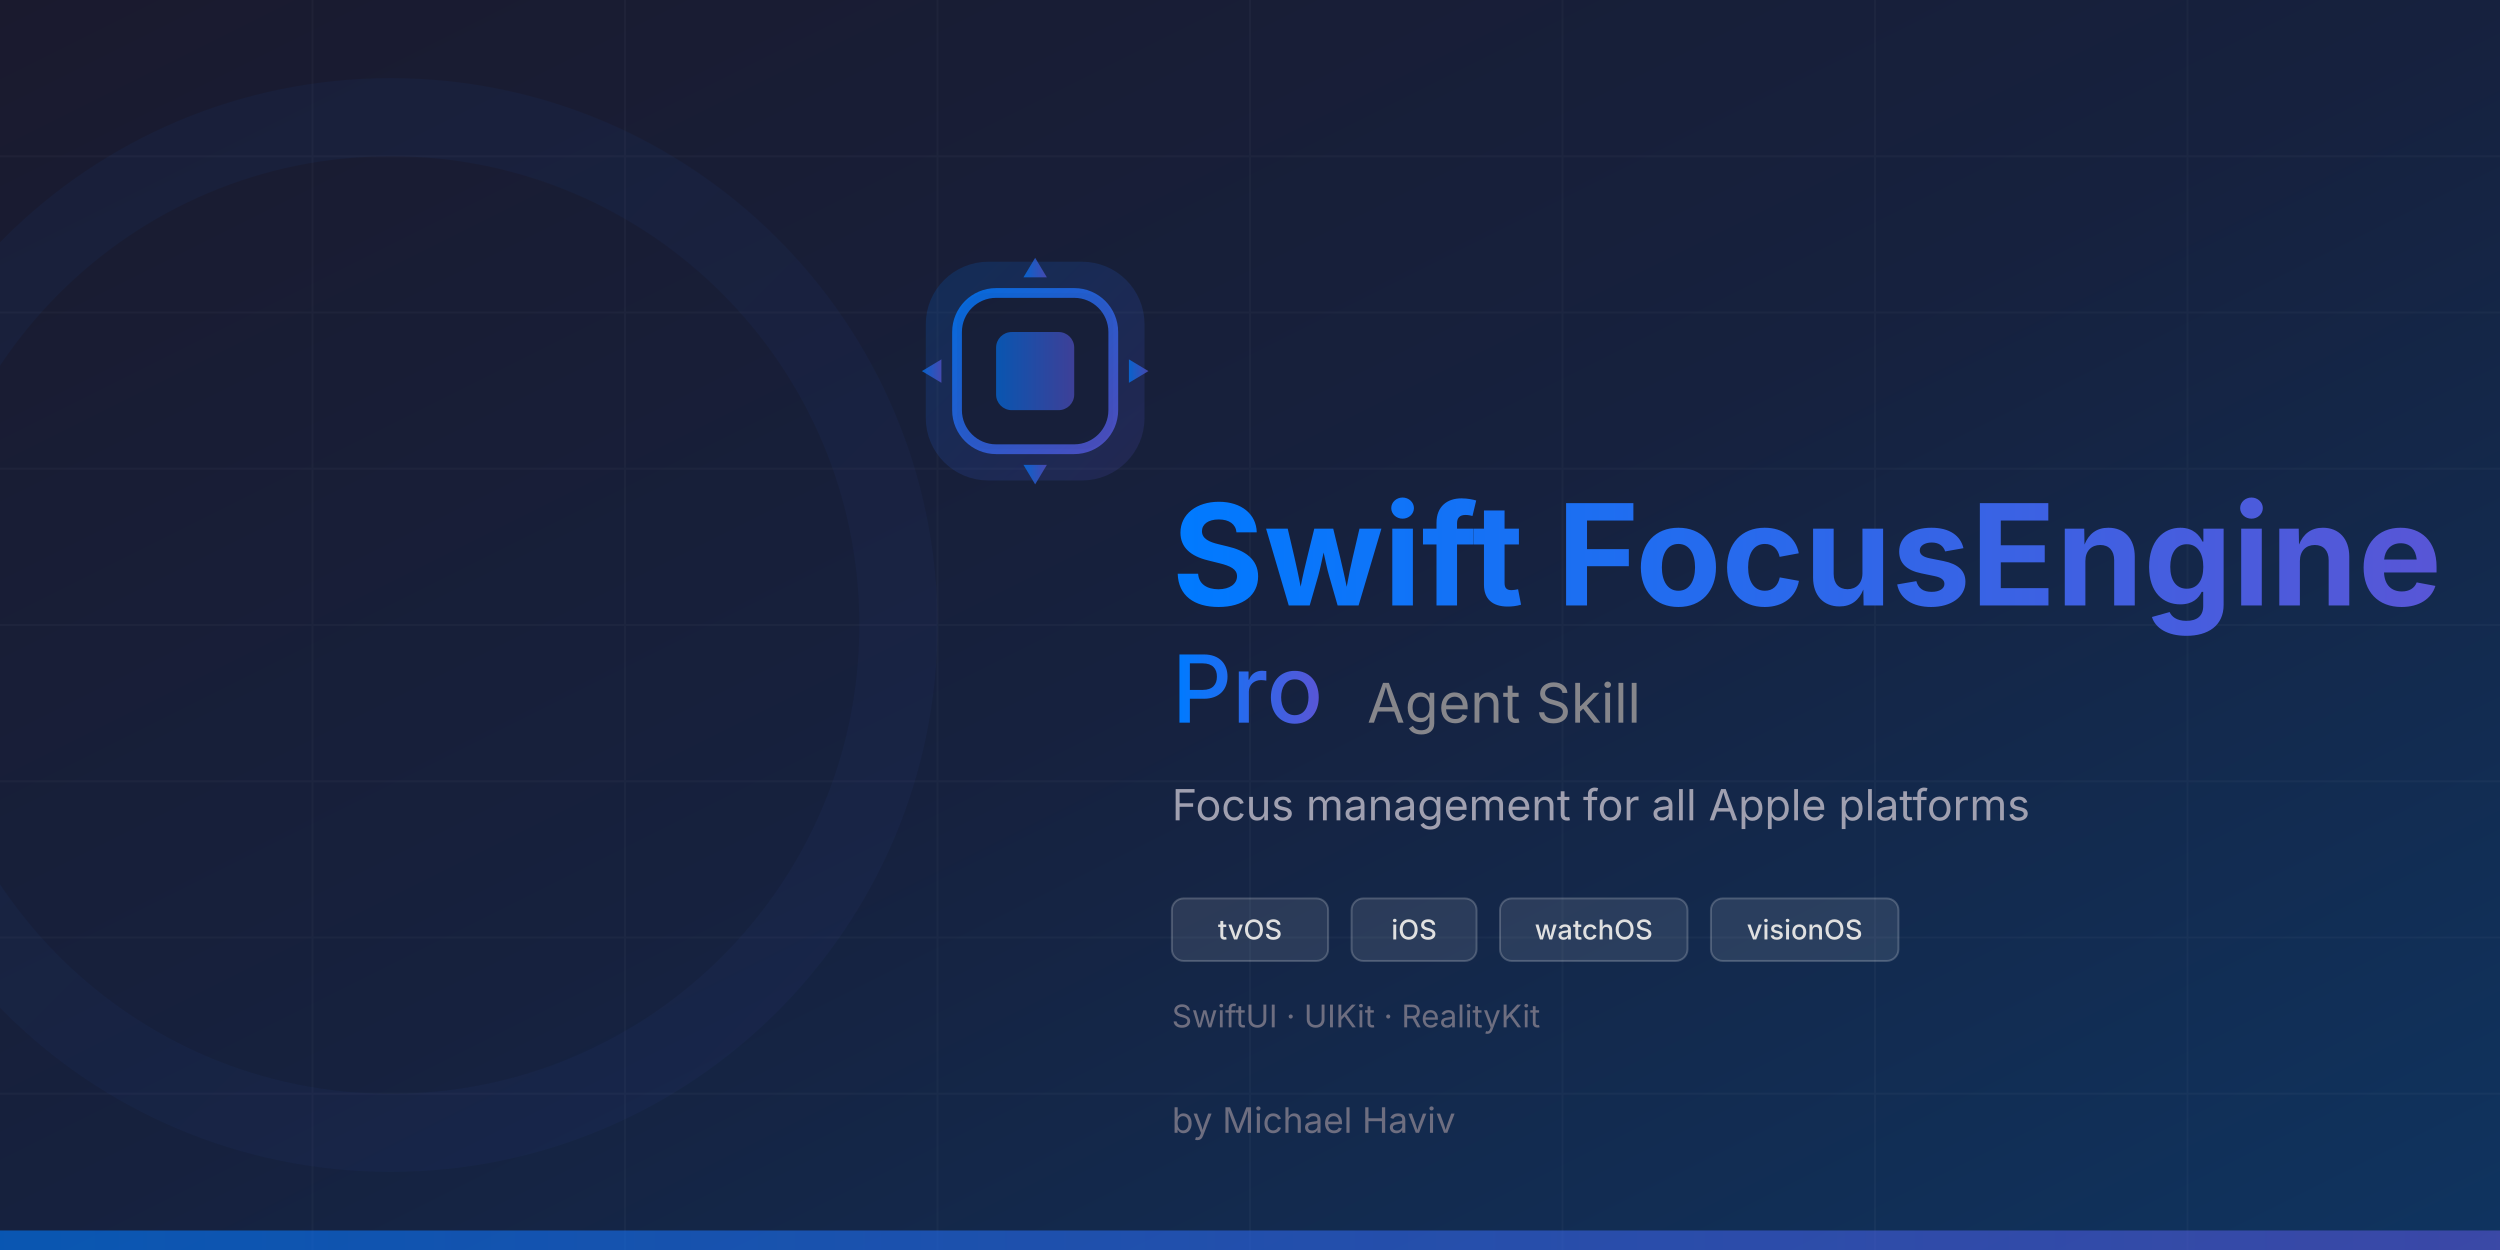
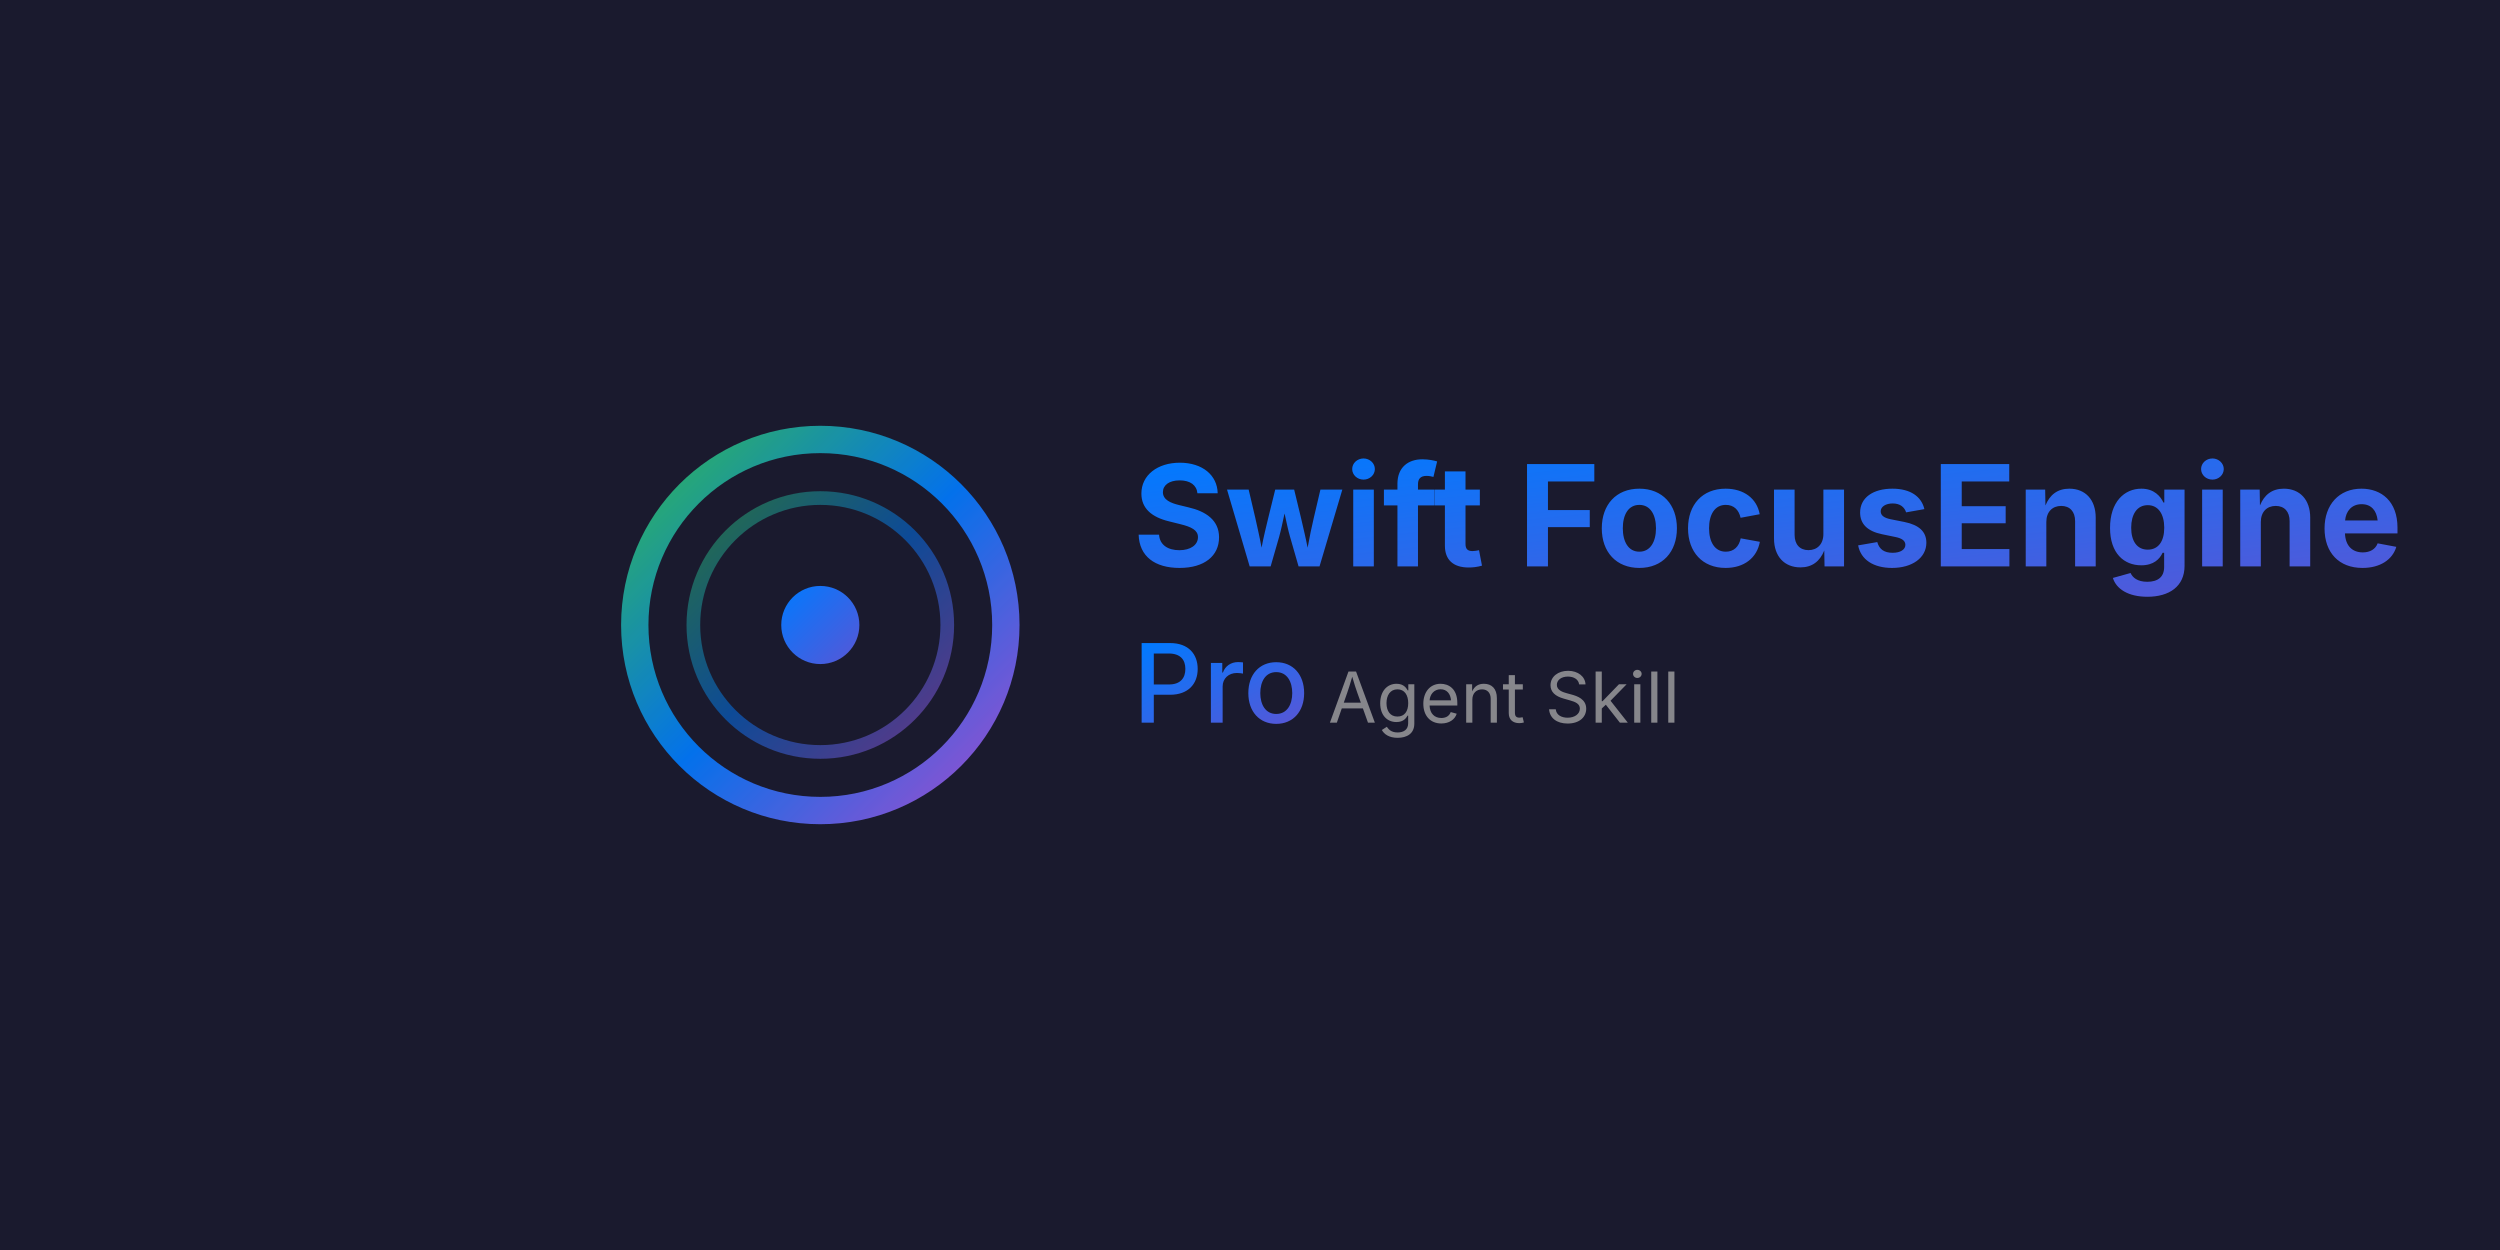
- <svg xmlns="http://www.w3.org/2000/svg" width="1280" height="640" viewBox="0 0 1280 640">
+ <svg xmlns="http://www.w3.org/2000/svg" width="1280" height="640" viewBox="0 0 1280 640" fill="none">
  <defs>
-     <linearGradient id="bg" x1="0%" y1="0%" x2="100%" y2="100%">
-       <stop offset="0%" style="stop-color:#1a1a2e" />
-       <stop offset="50%" style="stop-color:#16213e" />
-       <stop offset="100%" style="stop-color:#0f3460" />
-     </linearGradient>
-     <linearGradient id="grad" x1="0%" y1="0%" x2="100%" y2="0%">
-       <stop offset="0%" style="stop-color:#007AFF" />
-       <stop offset="100%" style="stop-color:#5856D6" />
+     <linearGradient id="grad" x1="0%" y1="0%" x2="100%" y2="100%">
+       <stop offset="0%" style="stop-color:#007AFF;stop-opacity:1" />
+       <stop offset="100%" style="stop-color:#5856D6;stop-opacity:1" />
    </linearGradient>
    <linearGradient id="ring" x1="0%" y1="0%" x2="100%" y2="100%">
-       <stop offset="0%" style="stop-color:#007AFF;stop-opacity:0.8" />
-       <stop offset="100%" style="stop-color:#5856D6;stop-opacity:0.8" />
-     </linearGradient>
-     <linearGradient id="ringGlow" x1="0%" y1="0%" x2="100%" y2="100%">
-       <stop offset="0%" style="stop-color:#007AFF;stop-opacity:0.15" />
-       <stop offset="100%" style="stop-color:#5856D6;stop-opacity:0.15" />
+       <stop offset="0%" style="stop-color:#34C759;stop-opacity:1" />
+       <stop offset="50%" style="stop-color:#007AFF;stop-opacity:1" />
+       <stop offset="100%" style="stop-color:#AF52DE;stop-opacity:1" />
    </linearGradient>
  </defs>
-   <rect width="1280" height="640" fill="url(#bg)" />
-   <g opacity="0.03">
-     <line x1="0" y1="80" x2="1280" y2="80" stroke="white" stroke-width="1" />
-     <line x1="0" y1="160" x2="1280" y2="160" stroke="white" stroke-width="1" />
-     <line x1="0" y1="240" x2="1280" y2="240" stroke="white" stroke-width="1" />
-     <line x1="0" y1="320" x2="1280" y2="320" stroke="white" stroke-width="1" />
-     <line x1="0" y1="400" x2="1280" y2="400" stroke="white" stroke-width="1" />
-     <line x1="0" y1="480" x2="1280" y2="480" stroke="white" stroke-width="1" />
-     <line x1="0" y1="560" x2="1280" y2="560" stroke="white" stroke-width="1" />
-     <line x1="160" y1="0" x2="160" y2="640" stroke="white" stroke-width="1" />
-     <line x1="320" y1="0" x2="320" y2="640" stroke="white" stroke-width="1" />
-     <line x1="480" y1="0" x2="480" y2="640" stroke="white" stroke-width="1" />
-     <line x1="640" y1="0" x2="640" y2="640" stroke="white" stroke-width="1" />
-     <line x1="800" y1="0" x2="800" y2="640" stroke="white" stroke-width="1" />
-     <line x1="960" y1="0" x2="960" y2="640" stroke="white" stroke-width="1" />
-     <line x1="1120" y1="0" x2="1120" y2="640" stroke="white" stroke-width="1" />
+   <rect width="1280" height="640" fill="#1a1a2e" />
+   <g transform="translate(300, 200)">
+     <circle cx="120" cy="120" r="95" stroke="url(#ring)" stroke-width="14" fill="none" opacity="0.9" />
+     <circle cx="120" cy="120" r="65" stroke="url(#ring)" stroke-width="7" fill="none" opacity="0.5" />
+     <circle cx="120" cy="120" r="20" fill="url(#grad)" />
+     <line x1="120" y1="5" x2="120" y2="45" stroke="url(#ring)" stroke-width="6" stroke-linecap="round" opacity="0.7" />
+     <line x1="120" y1="195" x2="120" y2="235" stroke="url(#ring)" stroke-width="6" stroke-linecap="round" opacity="0.7" />
+     <line x1="5" y1="120" x2="45" y2="120" stroke="url(#ring)" stroke-width="6" stroke-linecap="round" opacity="0.7" />
+     <line x1="195" y1="120" x2="235" y2="120" stroke="url(#ring)" stroke-width="6" stroke-linecap="round" opacity="0.7" />
  </g>
-   <circle cx="200" cy="320" r="260" fill="none" stroke="url(#ringGlow)" stroke-width="40" opacity="0.3" />
-   <g transform="translate(490, 150)">
-     <rect x="-8" y="-8" width="96" height="96" rx="24" fill="none" stroke="url(#ringGlow)" stroke-width="16" />
-     <rect x="0" y="0" width="80" height="80" rx="20" fill="none" stroke="url(#ring)" stroke-width="5" />
-     <rect x="20" y="20" width="40" height="40" rx="8" fill="url(#grad)" opacity="0.6" />
-     <polygon points="40,-18 34,-8 46,-8" fill="url(#grad)" opacity="0.7" />
-     <polygon points="40,98 34,88 46,88" fill="url(#grad)" opacity="0.7" />
-     <polygon points="-18,40 -8,34 -8,46" fill="url(#grad)" opacity="0.7" />
-     <polygon points="98,40 88,34 88,46" fill="url(#grad)" opacity="0.7" />
-   </g>
-   <text x="600" y="310" font-family="-apple-system, SF Pro Display, Helvetica Neue, sans-serif" font-size="72" font-weight="700" fill="url(#grad)" text-anchor="start">Swift FocusEngine</text>
-   <text x="600" y="370" font-family="-apple-system, SF Pro Display, Helvetica Neue, sans-serif" font-size="48" font-weight="500" fill="url(#grad)">Pro</text>
-   <text x="700" y="370" font-family="-apple-system, SF Pro Display, Helvetica Neue, sans-serif" font-size="28" font-weight="400" fill="#86868B">Agent Skill</text>
-   <text x="600" y="420" font-family="-apple-system, SF Pro Display, Helvetica Neue, sans-serif" font-size="22" font-weight="400" fill="#a0a0b0">Focus management for all Apple platforms</text>
-   <g transform="translate(600, 460)">
-     <rect x="0" y="0" width="80" height="32" rx="6" fill="white" fill-opacity="0.1" stroke="white" stroke-opacity="0.2" stroke-width="1" />
-     <text x="40" y="21" font-family="-apple-system, SF Pro Display, Helvetica Neue, sans-serif" font-size="14" font-weight="500" fill="#e0e0e0" text-anchor="middle">tvOS</text>
-     <rect x="92" y="0" width="64" height="32" rx="6" fill="white" fill-opacity="0.1" stroke="white" stroke-opacity="0.2" stroke-width="1" />
-     <text x="124" y="21" font-family="-apple-system, SF Pro Display, Helvetica Neue, sans-serif" font-size="14" font-weight="500" fill="#e0e0e0" text-anchor="middle">iOS</text>
-     <rect x="168" y="0" width="96" height="32" rx="6" fill="white" fill-opacity="0.1" stroke="white" stroke-opacity="0.2" stroke-width="1" />
-     <text x="216" y="21" font-family="-apple-system, SF Pro Display, Helvetica Neue, sans-serif" font-size="14" font-weight="500" fill="#e0e0e0" text-anchor="middle">watchOS</text>
-     <rect x="276" y="0" width="96" height="32" rx="6" fill="white" fill-opacity="0.1" stroke="white" stroke-opacity="0.2" stroke-width="1" />
-     <text x="324" y="21" font-family="-apple-system, SF Pro Display, Helvetica Neue, sans-serif" font-size="14" font-weight="500" fill="#e0e0e0" text-anchor="middle">visionOS</text>
-   </g>
-   <g transform="translate(600, 510)">
-     <text x="0" y="16" font-family="-apple-system, SF Pro Display, Helvetica Neue, sans-serif" font-size="16" font-weight="400" fill="#6e6e80">SwiftUI  ·  UIKit  ·  RealityKit</text>
-   </g>
-   <text x="600" y="580" font-family="-apple-system, SF Pro Display, Helvetica Neue, sans-serif" font-size="18" font-weight="400" fill="#6e6e80">by Michael Haviv</text>
-   <rect x="0" y="630" width="1280" height="10" fill="url(#grad)" opacity="0.6" />
+   <text x="580" y="290" font-family="-apple-system, SF Pro Display, Helvetica Neue, sans-serif" font-size="72" font-weight="700" fill="url(#grad)">Swift FocusEngine</text>
+   <text x="580" y="370" font-family="-apple-system, SF Pro Display, Helvetica Neue, sans-serif" font-size="56" font-weight="500" fill="url(#grad)">Pro</text>
+   <text x="680" y="370" font-family="-apple-system, SF Pro Display, Helvetica Neue, sans-serif" font-size="36" font-weight="400" fill="#86868B">Agent Skill</text>
</svg>
